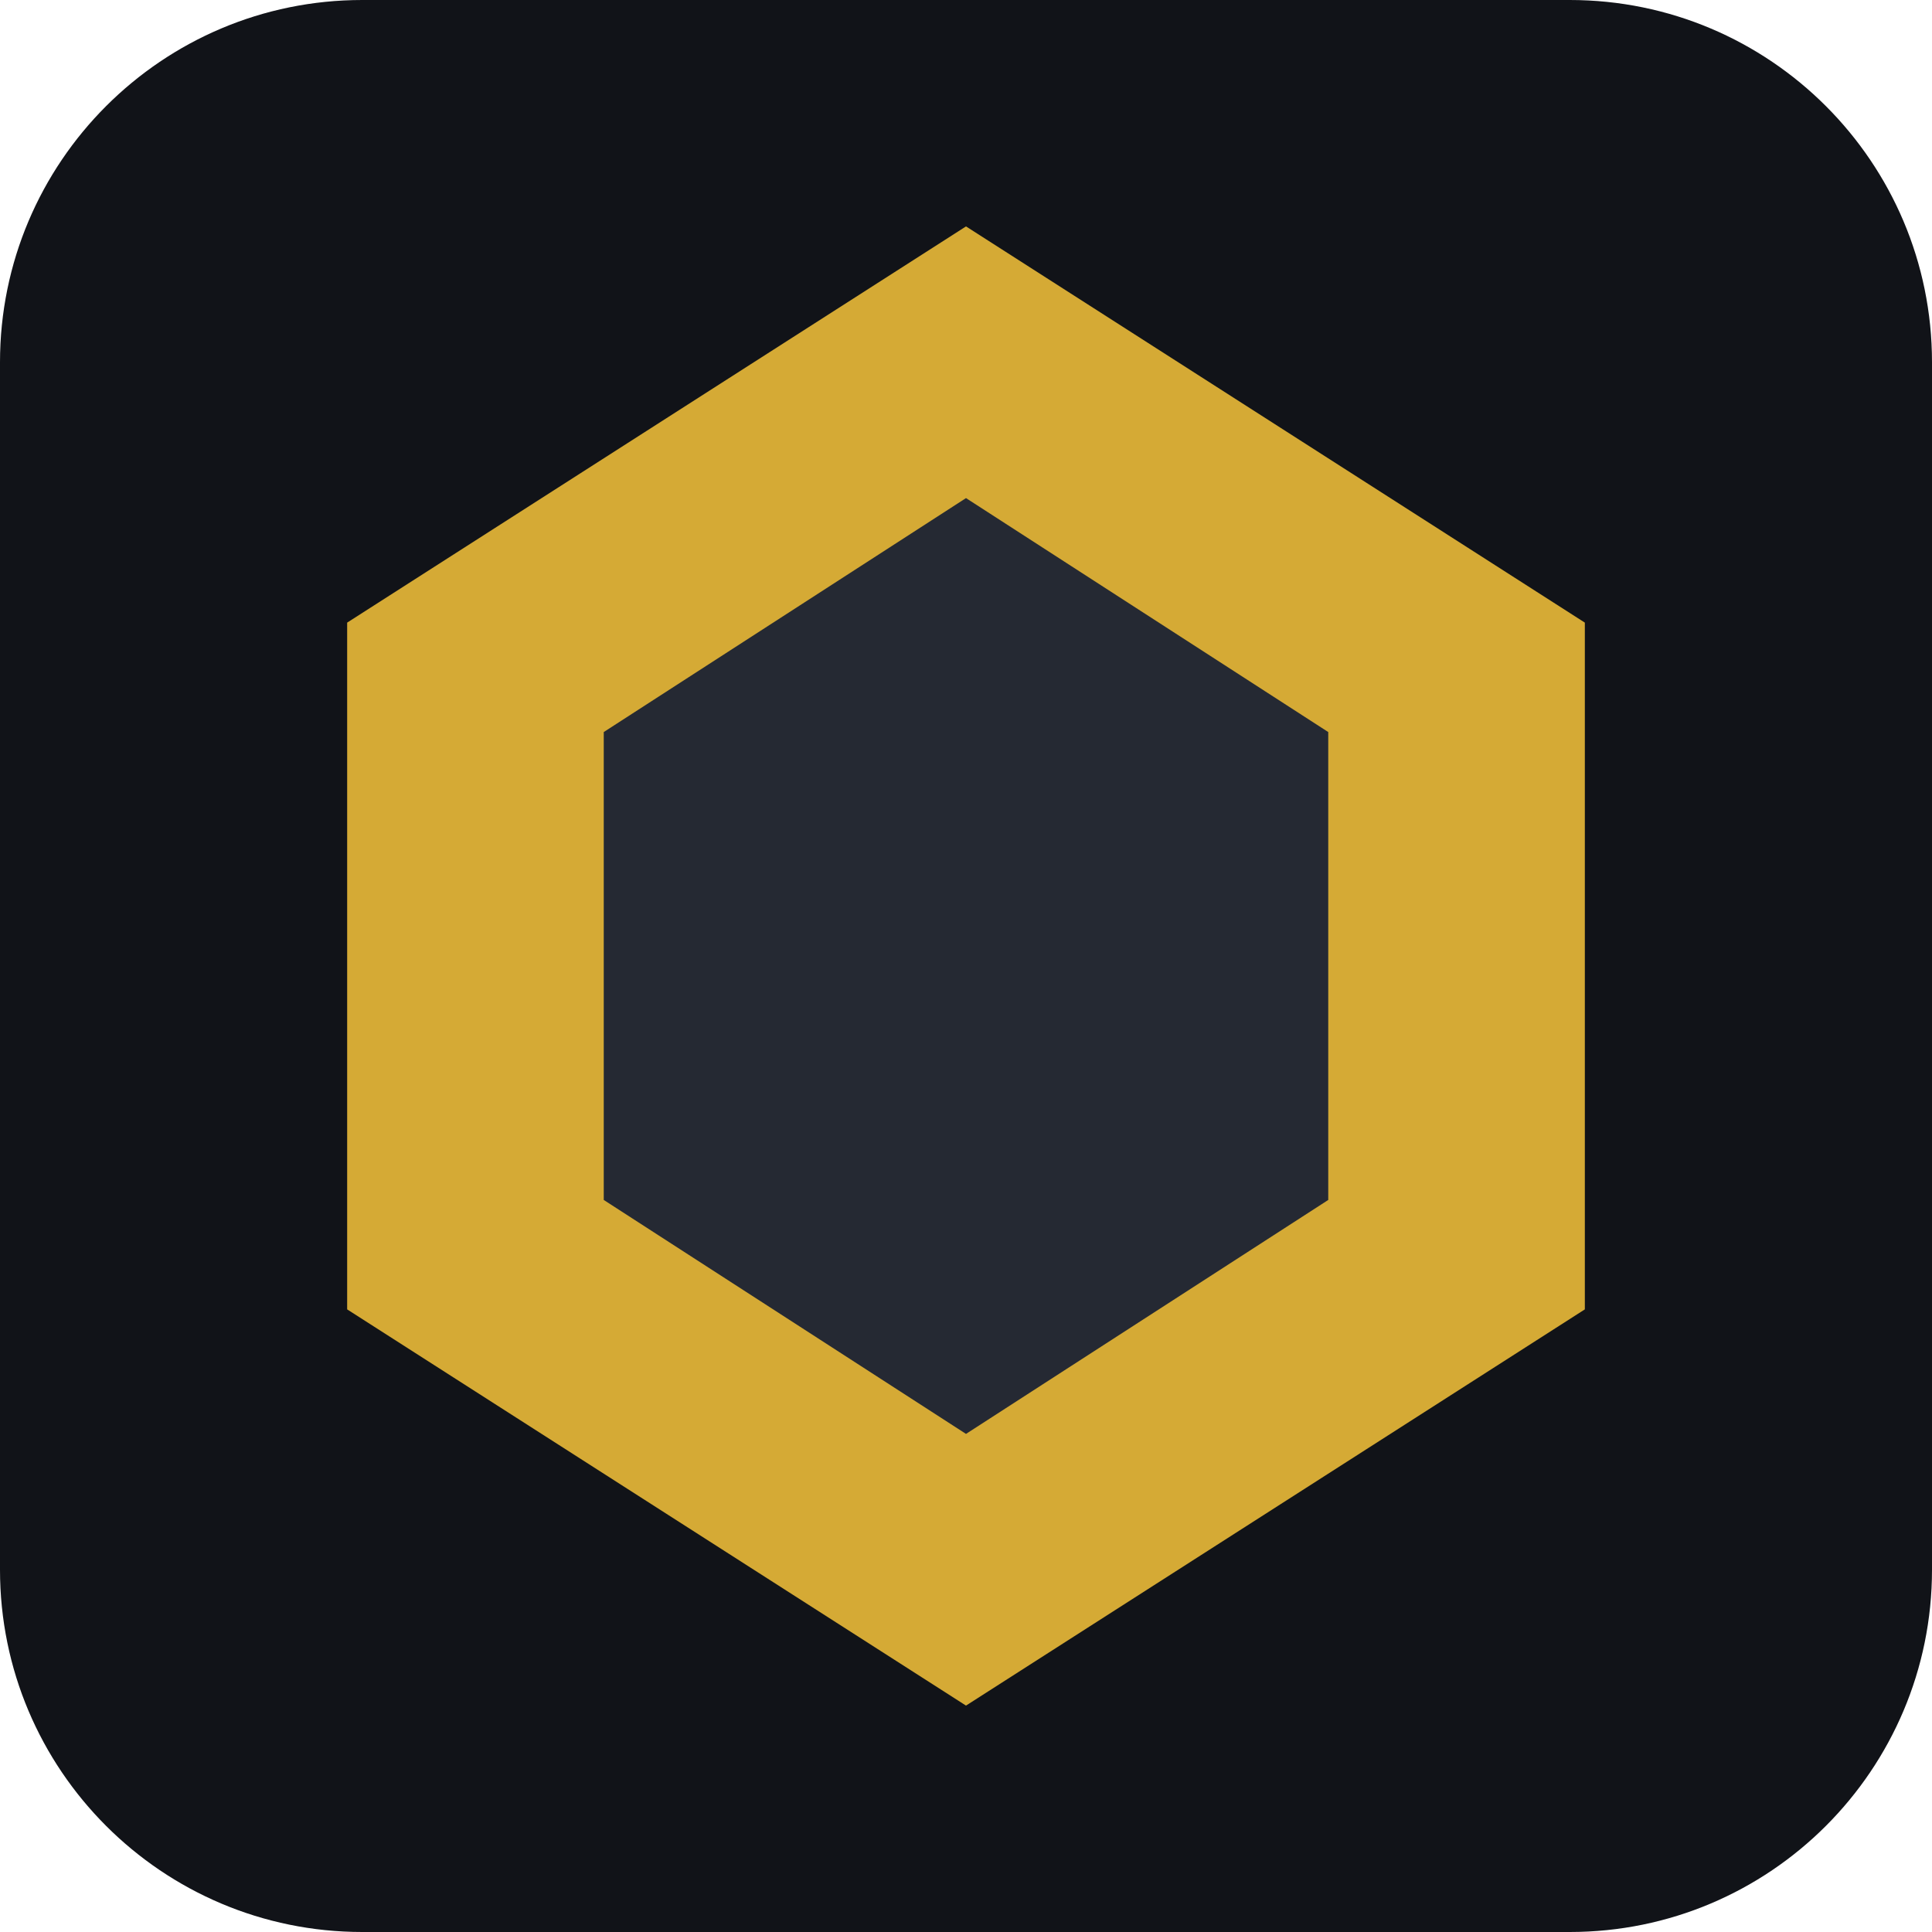
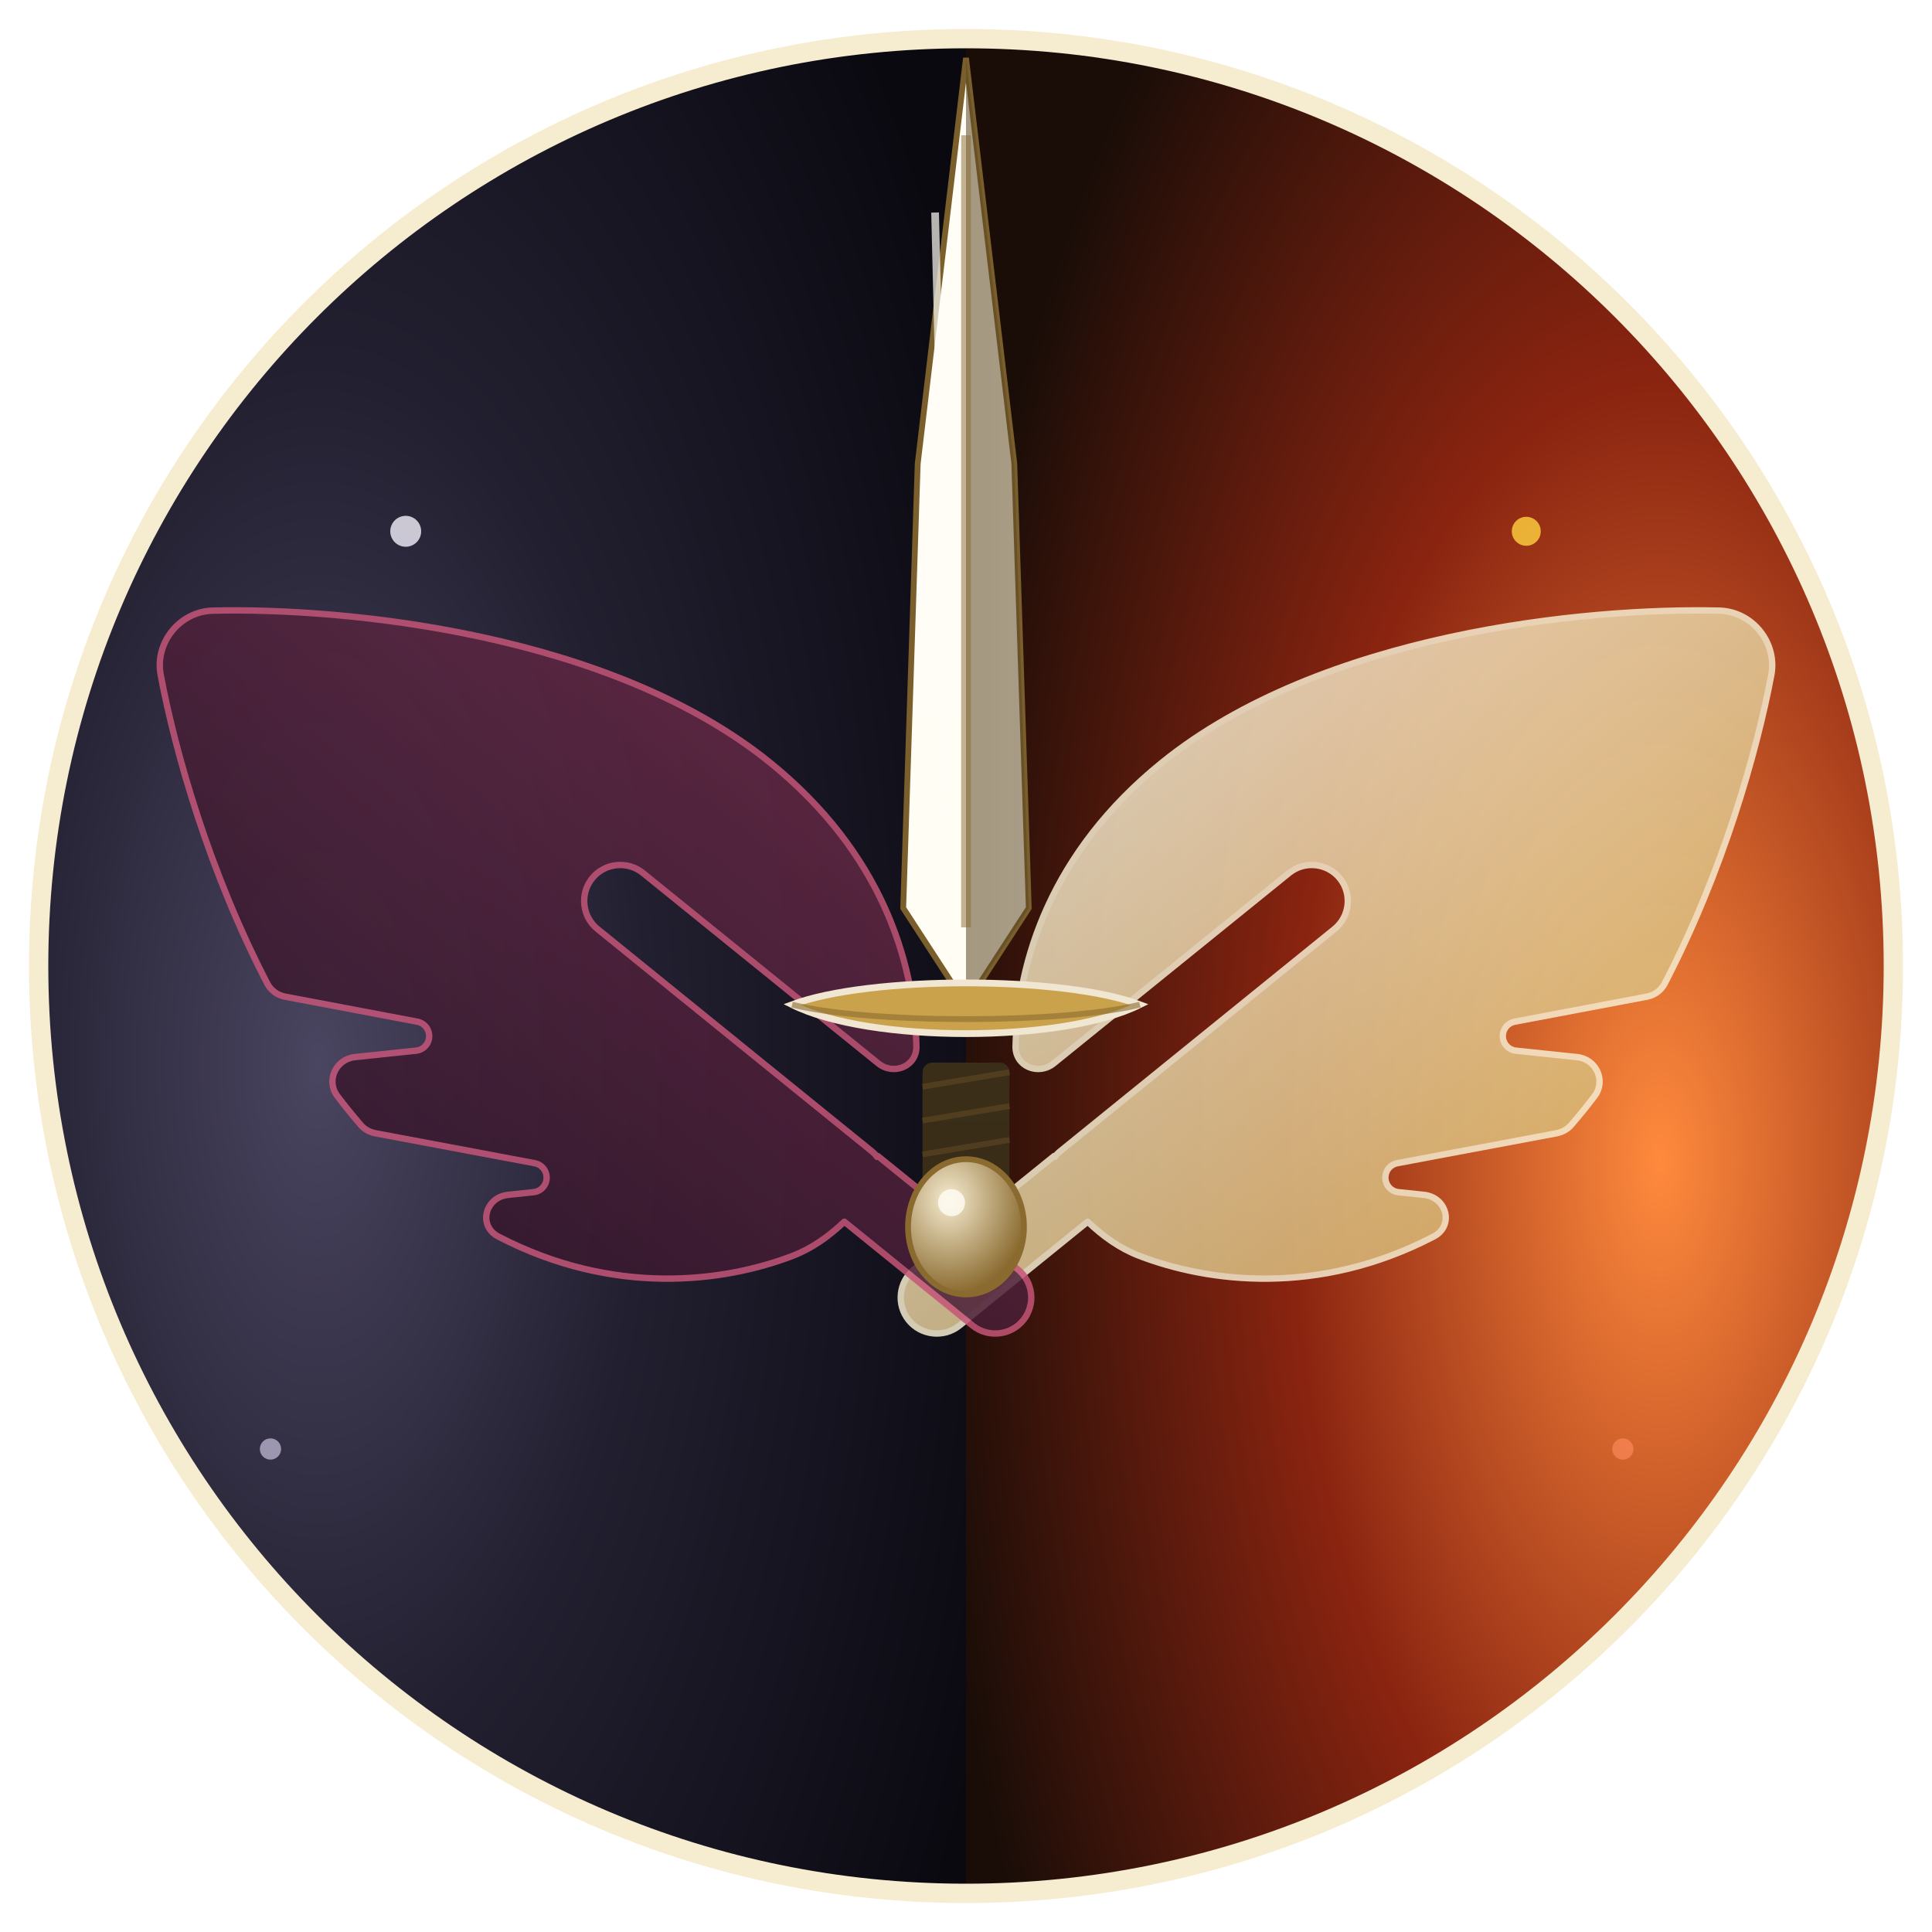
- <svg xmlns="http://www.w3.org/2000/svg" viewBox="0 0 512 512">
-   <rect width="512" height="512" rx="96" fill="#111318" />
-   <path d="M256 60 420 165v182L256 452 92 347V165Z" fill="#d5aa35" />
-   <path d="M256 132 352 194v124l-96 62-96-62V194Z" fill="#252933" />
+ <svg xmlns="http://www.w3.org/2000/svg" viewBox="0 0 200 200">
+   <defs>
+     <clipPath id="clipCircleG">
+       <circle cx="100" cy="100" r="96" />
+     </clipPath>
+     <radialGradient id="darkSideG" cx="30%" cy="55%" r="80%">
+       <stop offset="0%" stop-color="#4a4560" />
+       <stop offset="45%" stop-color="#221f30" />
+       <stop offset="100%" stop-color="#0a0910" />
+     </radialGradient>
+     <radialGradient id="fireSideG" cx="75%" cy="60%" r="80%">
+       <stop offset="0%" stop-color="#ff8a3d" />
+       <stop offset="50%" stop-color="#8a2410" />
+       <stop offset="100%" stop-color="#1a0d08" />
+     </radialGradient>
+     <linearGradient id="bladeCoreG" x1="0" y1="0" x2="0" y2="170">
+       <stop offset="0%" stop-color="#fffdf5" />
+       <stop offset="30%" stop-color="#f6ecd0" />
+       <stop offset="70%" stop-color="#d9bd7c" />
+       <stop offset="100%" stop-color="#a8823f" />
+     </linearGradient>
+     <linearGradient id="bladeShadeG" x1="0" y1="0" x2="20" y2="0">
+       <stop offset="0%" stop-color="#5a4522" stop-opacity="0.55" />
+       <stop offset="100%" stop-color="#5a4522" stop-opacity="0" />
+     </linearGradient>
+     <linearGradient id="gripWrapG" x1="0" y1="0" x2="0" y2="18">
+       <stop offset="0%" stop-color="#3a2e18" />
+       <stop offset="100%" stop-color="#241b0e" />
+     </linearGradient>
+     <radialGradient id="pommelGG" cx="35%" cy="30%" r="70%">
+       <stop offset="0%" stop-color="#f6ecd0" />
+       <stop offset="100%" stop-color="#8a6a2f" />
+     </radialGradient>
+     <linearGradient id="wingGoldG" x1="0" y1="0" x2="1" y2="1">
+       <stop offset="0%" stop-color="#fffaef" />
+       <stop offset="100%" stop-color="#c9a24b" />
+     </linearGradient>
+     <linearGradient id="wingDarkG" x1="0" y1="0" x2="1" y2="1">
+       <stop offset="0%" stop-color="#7a3050" />
+       <stop offset="100%" stop-color="#1e0f20" />
+     </linearGradient>
+   </defs>
+   <g clip-path="url(#clipCircleG)">
+     <rect x="4" width="96" height="200" fill="url(#darkSideG)" />
+     <rect x="100" width="96" height="200" fill="url(#fireSideG)" />
+     <circle cx="42" cy="55" r="1.6" fill="#e8e4f0" opacity="0.85" />
+     <circle cx="28" cy="150" r="1.1" fill="#c9c2dd" opacity="0.7" />
+     <circle cx="158" cy="55" r="1.5" fill="#ffd23f" opacity="0.8" />
+     <circle cx="168" cy="150" r="1.1" fill="#ff8a5c" opacity="0.65" />
+     <g transform="translate(100,55)" opacity="0.85">
+       <g transform="translate(0,0) scale(0.165) rotate(6)">
+         <path fill="url(#wingGoldG)" stroke="#f6ecd0" stroke-width="4" stroke-linejoin="round" d="M475.3.1c9.9-.8 19.6 3 26.6 10s10.8 16.7 10 26.6c-4 49.3-17.4 126.2-46.3 199.7-1.8 4.5-5.5 7.9-10.2 9.3L374.5 270c-3.9 1.2-6.5 4.7-6.5 8.8 0 5.1 4.1 9.2 9.2 9.2h38.6c12 0 19.7 12.8 13.5 23.1-4 6.7-8.3 13.2-12.7 19.6-2 2.9-5 5-8.4 6.1L310.5 366c-3.9 1.2-6.5 4.7-6.5 8.8 0 5.1 4.1 9.2 9.2 9.2h16c14.6 0 21 17.4 8.8 25.4-68 45-137.7 43.3-182.4 31.3-12.7-3.4-24-9.9-34.4-17.9L48 496c-8.8 8.8-23.2 8.8-32 0s-8.8-23.2 0-32l80-80 .5.5q1.05-1.95 2.7-3.6L256 224c8.8-8.8 8.8-23.2 0-32s-23.2-8.8-32 0L89.7 326.2c-8.9 8.9-24 4.4-25-8.2-4.3-53.2 9.3-123.1 72.6-186.4C228.4 40.5 391.5 6.9 475.2.1z" />
+       </g>
+     </g>
+     <g transform="translate(100,55) scale(-1,1)" opacity="0.85">
+       <g transform="translate(0,0) scale(0.165) rotate(6)">
+         <path fill="url(#wingDarkG)" stroke="#c65578" stroke-width="4" stroke-linejoin="round" d="M475.3.1c9.9-.8 19.6 3 26.6 10s10.8 16.7 10 26.6c-4 49.3-17.4 126.2-46.3 199.7-1.8 4.5-5.5 7.9-10.2 9.3L374.5 270c-3.9 1.2-6.5 4.7-6.5 8.8 0 5.1 4.1 9.2 9.2 9.2h38.6c12 0 19.7 12.8 13.5 23.1-4 6.7-8.3 13.2-12.7 19.6-2 2.9-5 5-8.4 6.1L310.5 366c-3.9 1.2-6.5 4.7-6.5 8.8 0 5.1 4.1 9.2 9.2 9.2h16c14.6 0 21 17.4 8.8 25.4-68 45-137.7 43.3-182.4 31.3-12.7-3.4-24-9.9-34.4-17.9L48 496c-8.8 8.8-23.2 8.8-32 0s-8.8-23.2 0-32l80-80 .5.5q1.05-1.95 2.7-3.6L256 224c8.8-8.8 8.8-23.2 0-32s-23.2-8.8-32 0L89.7 326.2c-8.9 8.9-24 4.4-25-8.2-4.3-53.2 9.3-123.1 72.6-186.4C228.4 40.5 391.5 6.9 475.2.1z" />
+       </g>
+     </g>
+   </g>
+   <circle cx="100" cy="100" r="96" fill="none" stroke="#f6ecd0" stroke-width="2" />
+   <g transform="translate(100,100)">
+     <polygon points="0,-94 5,-52 6.5,-6 0,4 -6.5,-6 -5,-52" fill="url(#bladeCoreG)" stroke="#7a5f2c" stroke-width="0.6" />
+     <polygon points="0,-94 5,-52 6.5,-6 0,4" fill="url(#bladeShadeG)" />
+     <line x1="0" y1="-86" x2="0" y2="-4" stroke="#8a6a30" stroke-width="1" opacity="0.5" />
+     <line x1="-3.2" y1="-78" x2="-1.5" y2="-8" stroke="#fffdf5" stroke-width="0.8" opacity="0.7" />
+     <path d="M-18 4 C-10 1 10 1 18 4 C10 8 -10 8 -18 4 Z" fill="#c9a24b" stroke="#f0e6d2" stroke-width="0.7" />
+     <path d="M-18 4 C-10 6 10 6 18 4" stroke="#8a6a2f" stroke-width="0.6" fill="none" opacity="0.6" />
+     <rect x="-4.5" y="10" width="9" height="13" rx="1" fill="url(#gripWrapG)" />
+     <line x1="-4.5" y1="12.5" x2="4.5" y2="11" stroke="#5a4522" stroke-width="0.6" opacity="0.7" />
+     <line x1="-4.5" y1="16" x2="4.5" y2="14.5" stroke="#5a4522" stroke-width="0.6" opacity="0.7" />
+     <line x1="-4.5" y1="19.5" x2="4.5" y2="18" stroke="#5a4522" stroke-width="0.6" opacity="0.7" />
+     <ellipse cx="0" cy="27" rx="6" ry="7" fill="url(#pommelGG)" stroke="#8a6a2f" stroke-width="0.6" />
+     <circle cx="-1.5" cy="24.5" r="1.4" fill="#fffdf5" opacity="0.8" />
+   </g>
</svg>
